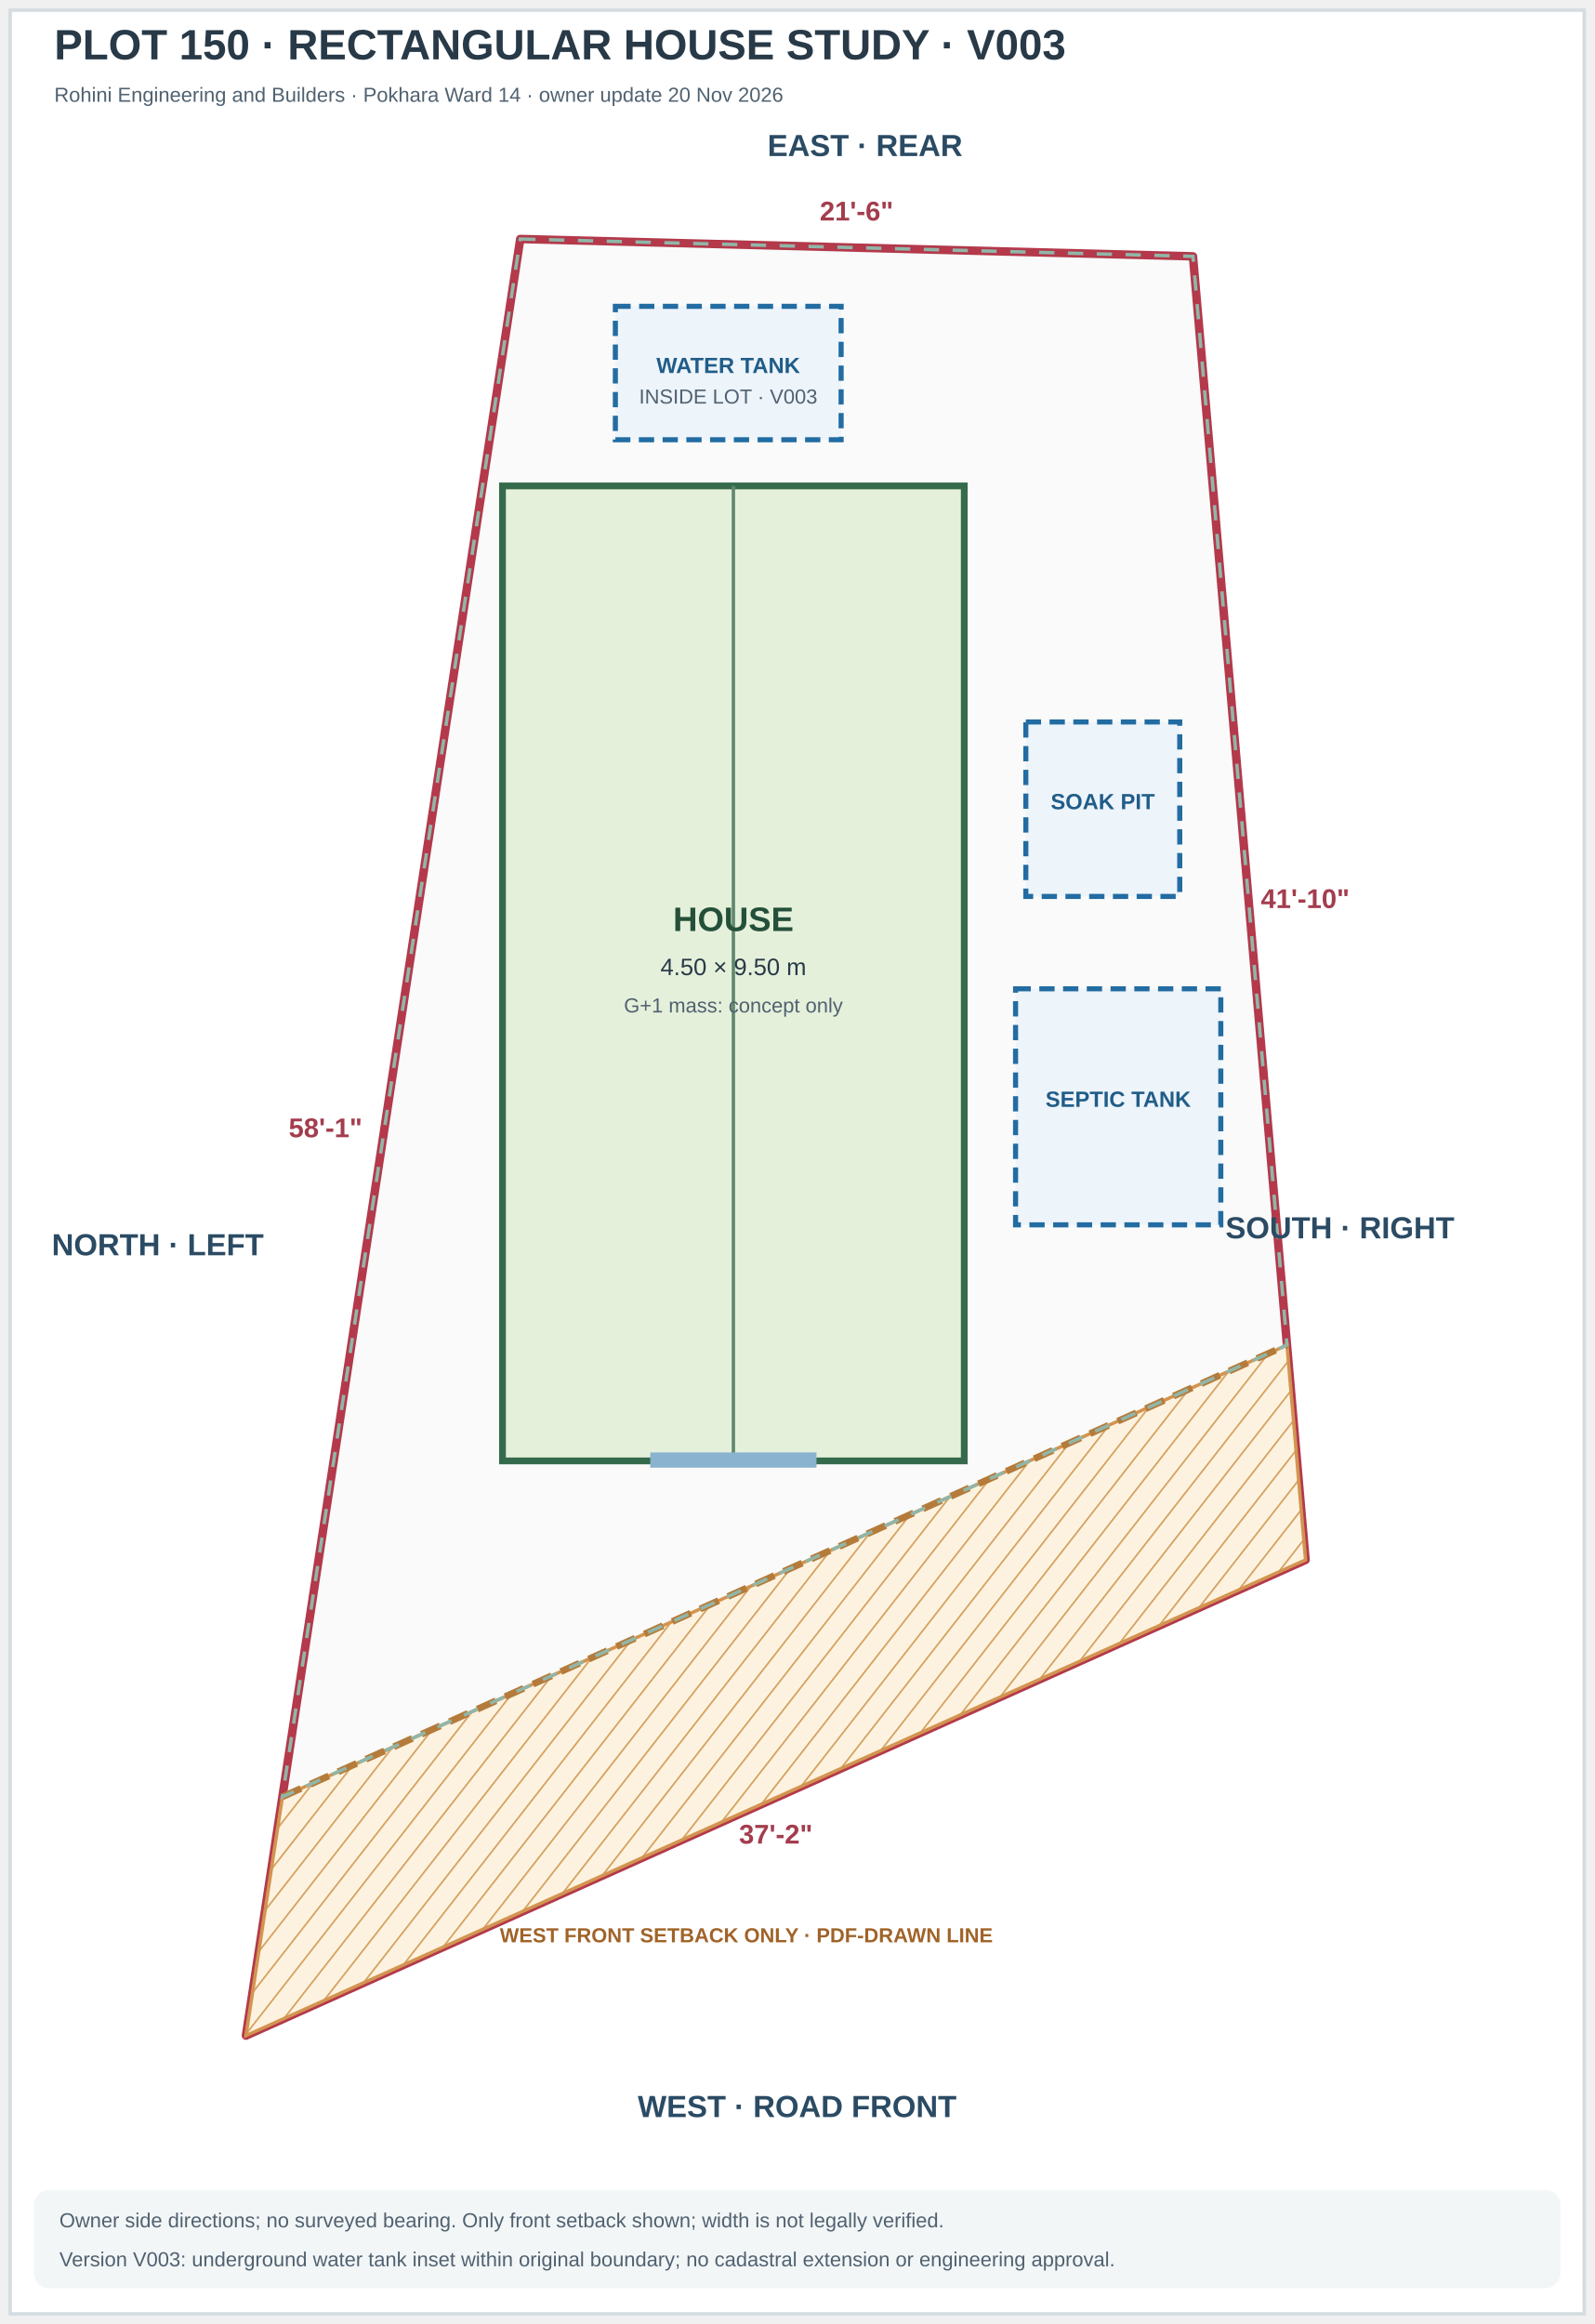
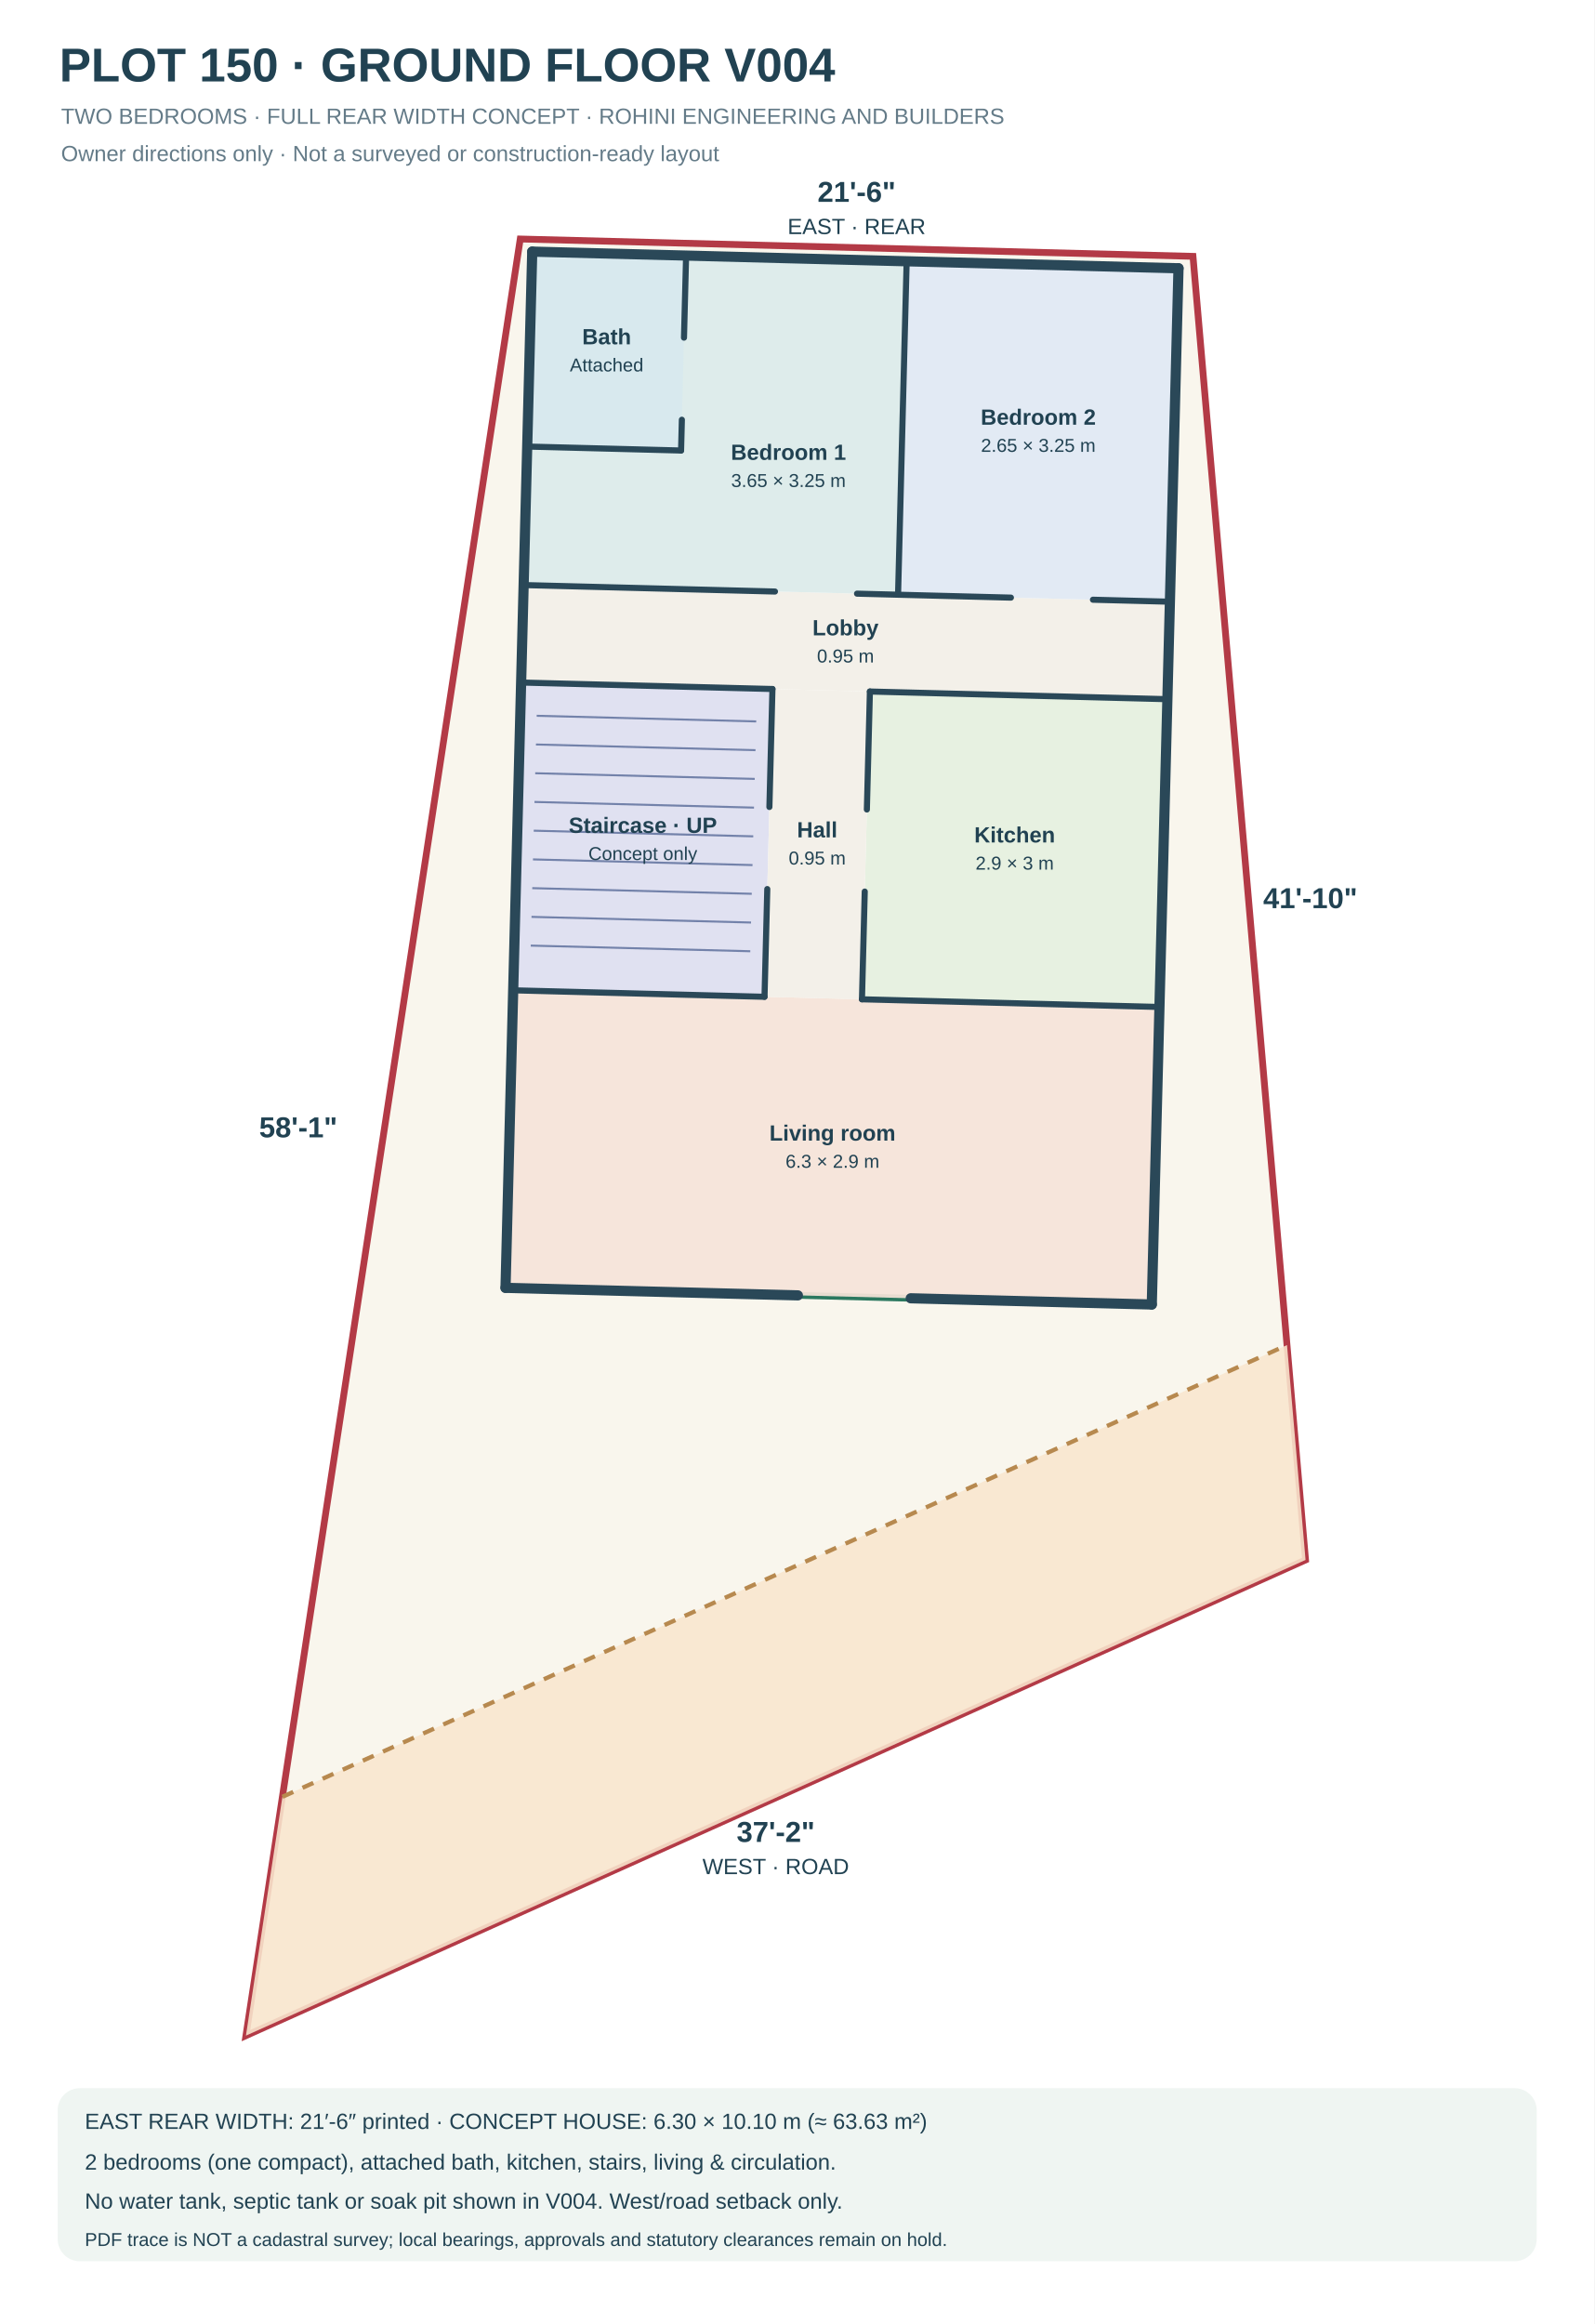
<svg xmlns="http://www.w3.org/2000/svg" width="940" height="1370" viewBox="0 0 940 1370" role="img" aria-labelledby="plot-title plot-desc">
-   <defs>
-     <pattern id="front-hatch" width="12" height="12" patternUnits="userSpaceOnUse" patternTransform="rotate(38)">
-       <rect width="12" height="12" fill="#fdf2df" />
-       <line x1="0" y1="0" x2="0" y2="12" stroke="#d6a363" stroke-width="2" />
-     </pattern>
-   </defs>
-   <style>
-  .label{font-family:Arial,sans-serif;fill:#283947}.dim{font:700 16px Arial,sans-serif;fill:#a33d4e}.compass{font:700 18px Arial,sans-serif;fill:#2b4b64}.small{font:12px Arial,sans-serif;fill:#506170}.micro{font:10px Arial,sans-serif;fill:#5c6871}.service{fill:#edf4fa;stroke:#226ca2;stroke-width:3;stroke-dasharray:9 5}.house{fill:#e5f0db;stroke:#356b4c;stroke-width:4}.houseLine{fill:none;stroke:#60886d;stroke-width:2}.pname{font:700 20px Arial,sans-serif;fill:#245039}.zname{font:700 13px Arial,sans-serif;fill:#205d88}.zone{font:700 12px Arial,sans-serif;fill:#a06328}
-  </style>
-   <g id="canvas" data-layer="SITE_BOUNDARY">
-     <rect x="6" y="6" width="928" height="1358" fill="white" stroke="#d4dce0" stroke-width="2" />
-     <text x="32" y="35" class="label" font-size="25" font-weight="bold">PLOT 150 · RECTANGULAR HOUSE STUDY · V003</text>
-     <text x="32" y="60" class="small">Rohini Engineering and Builders · Pokhara Ward 14 · owner update 20 Nov 2026</text>
-   </g>
+   <style>text{font-family:Arial,Helvetica,sans-serif;fill:#214252}.hero{font-size:28px;font-weight:700}.sub{font-size:13px;fill:#647b88}.edge{font-size:17px;font-weight:700}.small{font-size:13px}.room{font-size:13px;font-weight:700}.rsmall{font-size:11px}.dim{font-size:15px;font-weight:700;fill:#306b56}</style>
+   <rect width="940" height="1370" fill="#ffffff" />
+   <text x="35" y="48" class="hero">PLOT 150 · GROUND FLOOR V004</text>
+   <text x="36" y="73" class="sub">TWO BEDROOMS · FULL REAR WIDTH CONCEPT · ROHINI ENGINEERING AND BUILDERS</text>
+   <text x="36" y="95" class="sub">Owner directions only · Not a surveyed or construction-ready layout</text>
  <g id="SITE_BOUNDARY">
-     <polygon points="306.72,140.89 703.35,151.11 769.72,919.58 145.00,1200.00" fill="#f9faf9" stroke="#b3394b" stroke-width="5" stroke-linejoin="round" />
+     <polygon points="306.72,140.89 703.35,151.11 769.72,919.58 145,1200" fill="#f9f6ed" stroke="#b33a46" stroke-width="4" />
  </g>
  <g id="FRONT_WEST_SETBACK_ONLY">
-     <polygon points="758.78,792.92 769.72,919.58 145.00,1200.00 166.50,1059.22" fill="url(#front-hatch)" stroke="#d39450" stroke-width="2" />
-     <polyline points="166.50,1059.22 758.78,792.92" stroke="#b47b3b" stroke-width="4" stroke-dasharray="12 6" fill="none" />
-     <text x="440" y="1145" class="zone" text-anchor="middle">WEST FRONT SETBACK ONLY · PDF-DRAWN LINE</text>
-   </g>
-   <g id="SITE_BUILDABLE_ENVELOPE" fill="none">
-     <polygon points="306.72,140.89 703.35,151.11 758.78,792.92 166.50,1059.22" stroke="#91b6a8" stroke-width="2" stroke-dasharray="9 8" />
+     <polygon points="758.78,792.92 769.72,919.58 145,1200 166.5,1059.22" fill="#f9e6ce" opacity="0.88" />
+     <polyline points="166.5,1059.22 758.78,792.92" fill="none" stroke="#b7894f" stroke-width="2.5" stroke-dasharray="7 6" />
  </g>
  <g id="HOUSE_RECTANGULAR_CONCEPT">
-     <rect class="house" x="296.25" y="286.45" width="272.25" height="574.75" />
-     <path class="houseLine" d="M 432.38 286.45 L 432.38 861.20" />
-     <rect x="383.37" y="856.20" width="98.01" height="9" fill="#8ab3d0" />
-     <text class="pname" text-anchor="middle" x="432.38" y="548.83">HOUSE</text>
-     <text class="label" font-size="14" text-anchor="middle" x="432.38" y="574.83">4.50 × 9.50 m</text>
-     <text class="small" text-anchor="middle" x="432.38" y="596.83">G+1 mass: concept only</text>
+     <polygon points="313.79,148.33 694.81,158.15 679.06,769 298.04,759.18" fill="#fff" stroke="#2b785f" stroke-width="4" />
  </g>
-   <g id="UWT-01">
-     <rect class="service" x="362.80" y="180.58" width="133.10" height="78.65" />
-     <text class="zname" text-anchor="middle" x="429.35" y="219.90">WATER TANK</text>
-     <text class="small" text-anchor="middle" x="429.35" y="237.90">INSIDE LOT · V003</text>
+   <g id="ROOM_FOOTPRINTS">
+     <polygon id="LIVING" points="302.56,583.79 683.59,593.61 679.06,769 298.04,759.18" fill="#f5e3d8" opacity="0.93" />
+     <polygon id="KITCHEN" points="512.87,407.65 688.26,412.17 683.59,593.61 508.19,589.09" fill="#e5f0df" opacity="0.93" />
+     <polygon id="STAIRS" points="307.24,402.35 455.41,406.17 450.74,587.61 302.56,583.79" fill="#dedff0" opacity="0.93" />
+     <polygon id="PASSAGE" points="455.41,406.17 512.87,407.65 508.19,589.09 450.74,587.61" fill="#f2efe7" opacity="0.93" />
+     <polygon id="REARHALL" points="308.72,344.89 689.74,354.71 688.26,412.17 307.24,402.35" fill="#f2efe7" opacity="0.93" />
+     <polygon id="BED-01" points="313.79,148.33 534.54,154.02 529.47,350.58 308.72,344.89" fill="#dcebea" opacity="0.93" />
+     <polygon id="BED-02" points="534.54,154.02 694.81,158.15 689.74,354.71 529.47,350.58" fill="#e0e9f3" opacity="0.93" />
+     <polygon id="BATH-01" points="313.79,148.33 404.51,150.67 401.54,265.58 310.82,263.24" fill="#d7e9ee" opacity="0.93" />
  </g>
-   <g id="ST-01">
-     <rect class="service" x="598.75" y="582.90" width="121.00" height="139.15" />
-     <text class="zname" text-anchor="middle" x="659.25" y="652.47">SEPTIC TANK</text>
+   <g id="PARTITIONS_AND_DOORS" stroke="#2a4858" stroke-linecap="round">
+     <line x1="313.79" y1="148.33" x2="694.81" y2="158.15" stroke-width="6" />
+     <line x1="694.81" y1="158.15" x2="679.06" y2="769" stroke-width="6" />
+     <line x1="298.04" y1="759.18" x2="470.41" y2="763.62" stroke-width="6" />
+     <line x1="536.94" y1="765.34" x2="679.06" y2="769" stroke-width="6" />
+     <line x1="313.79" y1="148.33" x2="298.04" y2="759.18" stroke-width="6" />
+     <line x1="534.54" y1="154.02" x2="529.47" y2="350.58" stroke-width="3.6" />
+     <line x1="404.51" y1="150.67" x2="403.26" y2="199.05" stroke-width="3.6" />
+     <line x1="402.01" y1="247.44" x2="401.54" y2="265.58" stroke-width="3.6" />
+     <line x1="310.82" y1="263.24" x2="401.54" y2="265.58" stroke-width="3.6" />
+     <line x1="308.72" y1="344.89" x2="456.9" y2="348.71" stroke-width="3.6" />
+     <line x1="505.28" y1="349.96" x2="596" y2="352.3" stroke-width="3.6" />
+     <line x1="644.38" y1="353.54" x2="689.74" y2="354.71" stroke-width="3.6" />
+     <line x1="307.24" y1="402.35" x2="455.41" y2="406.17" stroke-width="3.6" />
+     <line x1="512.87" y1="407.65" x2="688.26" y2="412.17" stroke-width="3.6" />
+     <line x1="455.41" y1="406.17" x2="453.62" y2="475.72" stroke-width="3.6" />
+     <line x1="452.37" y1="524.1" x2="450.74" y2="587.61" stroke-width="3.6" />
+     <line x1="512.87" y1="407.65" x2="511.08" y2="477.2" stroke-width="3.6" />
+     <line x1="509.83" y1="525.58" x2="508.19" y2="589.09" stroke-width="3.6" />
+     <line x1="302.56" y1="583.79" x2="450.74" y2="587.61" stroke-width="3.6" />
+     <line x1="508.19" y1="589.09" x2="683.59" y2="593.61" stroke-width="3.6" />
  </g>
-   <g id="SP-01">
-     <rect class="service" x="604.80" y="425.60" width="90.75" height="102.85" />
-     <text class="zname" text-anchor="middle" x="650.17" y="477.03">SOAK PIT</text>
+   <g id="STAIR_FLIGHT_GRAPHIC" stroke="#7382aa" stroke-width="1.2">
+     <line x1="316.42" y1="421.95" x2="445.84" y2="425.29" />
+     <line x1="315.98" y1="438.88" x2="445.41" y2="442.22" />
+     <line x1="315.54" y1="455.82" x2="444.97" y2="459.16" />
+     <line x1="315.11" y1="472.75" x2="444.53" y2="476.09" />
+     <line x1="314.67" y1="489.69" x2="444.1" y2="493.02" />
+     <line x1="314.23" y1="506.62" x2="443.66" y2="509.96" />
+     <line x1="313.8" y1="523.56" x2="443.22" y2="526.89" />
+     <line x1="313.36" y1="540.49" x2="442.79" y2="543.83" />
+     <line x1="312.92" y1="557.43" x2="442.35" y2="560.76" />
  </g>
-   <text class="dim" text-anchor="middle" x="505.0" y="130.0">21'-6"</text>
-   <text class="dim" text-anchor="middle" x="769.5" y="535.3">41'-10"</text>
-   <text class="dim" text-anchor="middle" x="457.4" y="1086.8">37'-2"</text>
-   <text class="dim" text-anchor="middle" x="191.9" y="670.4">58'-1"</text>
-   <text class="compass" x="510" y="92" fill="#1b6782" text-anchor="middle">EAST · REAR</text>
-   <text class="compass" x="790" y="730" fill="#1b6782" text-anchor="middle">SOUTH · RIGHT</text>
-   <text class="compass" x="470" y="1248" fill="#ae434e" text-anchor="middle">WEST · ROAD FRONT</text>
-   <text class="compass" x="93" y="740" fill="#1b6782" text-anchor="middle">NORTH · LEFT</text>
-   <g id="NOTE" class="small">
-     <rect x="20" y="1291" width="900" height="58" fill="#f3f6f7" rx="9" />
-     <text x="35" y="1313">Owner side directions; no surveyed bearing. Only front setback shown; width is not legally verified.</text>
-     <text x="35" y="1336">Version V003: underground water tank inset within original boundary; no cadastral extension or engineering approval.</text>
+   <g id="LABEL_LIVING" text-anchor="middle">
+     <text class="room" x="490.81" y="672.39">Living room</text>
+     <text class="rsmall" x="490.81" y="688.39">6.3 × 2.9 m</text>
+   </g>
+   <g id="LABEL_KITCHEN" text-anchor="middle">
+     <text class="room" x="598.23" y="496.63">Kitchen</text>
+     <text class="rsmall" x="598.23" y="512.63">2.9 × 3 m</text>
+   </g>
+   <g id="LABEL_STAIRS" text-anchor="middle">
+     <text class="room" x="378.99" y="490.98">Staircase · UP</text>
+     <text class="rsmall" x="378.99" y="506.98">Concept only</text>
+   </g>
+   <g id="LABEL_PASSAGE" text-anchor="middle">
+     <text class="room" x="481.8" y="493.63">Hall</text>
+     <text class="rsmall" x="481.8" y="509.63">0.95 m</text>
+   </g>
+   <g id="LABEL_REARHALL" text-anchor="middle">
+     <text class="room" x="498.49" y="374.53">Lobby</text>
+     <text class="rsmall" x="498.49" y="390.53">0.95 m</text>
+   </g>
+   <g id="LABEL_BED-01" text-anchor="middle">
+     <text class="room" x="464.85" y="271.08">Bedroom 1</text>
+     <text class="rsmall" x="464.85" y="287.08">3.65 × 3.25 m</text>
+   </g>
+   <g id="LABEL_BED-02" text-anchor="middle">
+     <text class="room" x="612.14" y="250.37">Bedroom 2</text>
+     <text class="rsmall" x="612.14" y="266.37">2.65 × 3.25 m</text>
+   </g>
+   <g id="LABEL_BATH-01" text-anchor="middle">
+     <text class="room" x="357.67" y="202.96">Bath</text>
+     <text class="rsmall" x="357.67" y="218.96">Attached</text>
+   </g>
+   <text class="edge" x="505.04" y="119" text-anchor="middle">21'-6"</text>
+   <text class="small" x="505.04" y="138" text-anchor="middle">EAST · REAR</text>
+   <text class="edge" x="772.54" y="535.35" text-anchor="middle">41'-10"</text>
+   <text class="edge" x="457.36" y="1085.79" text-anchor="middle">37'-2"</text>
+   <text class="small" x="457.36" y="1104.79" text-anchor="middle">WEST · ROAD</text>
+   <text class="edge" x="175.86" y="670.44" text-anchor="middle">58'-1"</text>
+   <g id="LEGEND">
+     <rect x="34" y="1231" width="872" height="102" fill="#eff5f2" rx="13" />
+     <text x="50" y="1255" class="small">EAST REAR WIDTH: 21′-6″ printed · CONCEPT HOUSE: 6.30 × 10.10 m (≈ 63.63 m²)</text>
+     <text x="50" y="1279" class="small">2 bedrooms (one compact), attached bath, kitchen, stairs, living &amp; circulation.</text>
+     <text x="50" y="1302" class="small">No water tank, septic tank or soak pit shown in V004. West/road setback only.</text>
+     <text x="50" y="1324" class="rsmall">PDF trace is NOT a cadastral survey; local bearings, approvals and statutory clearances remain on hold.</text>
  </g>
</svg>
